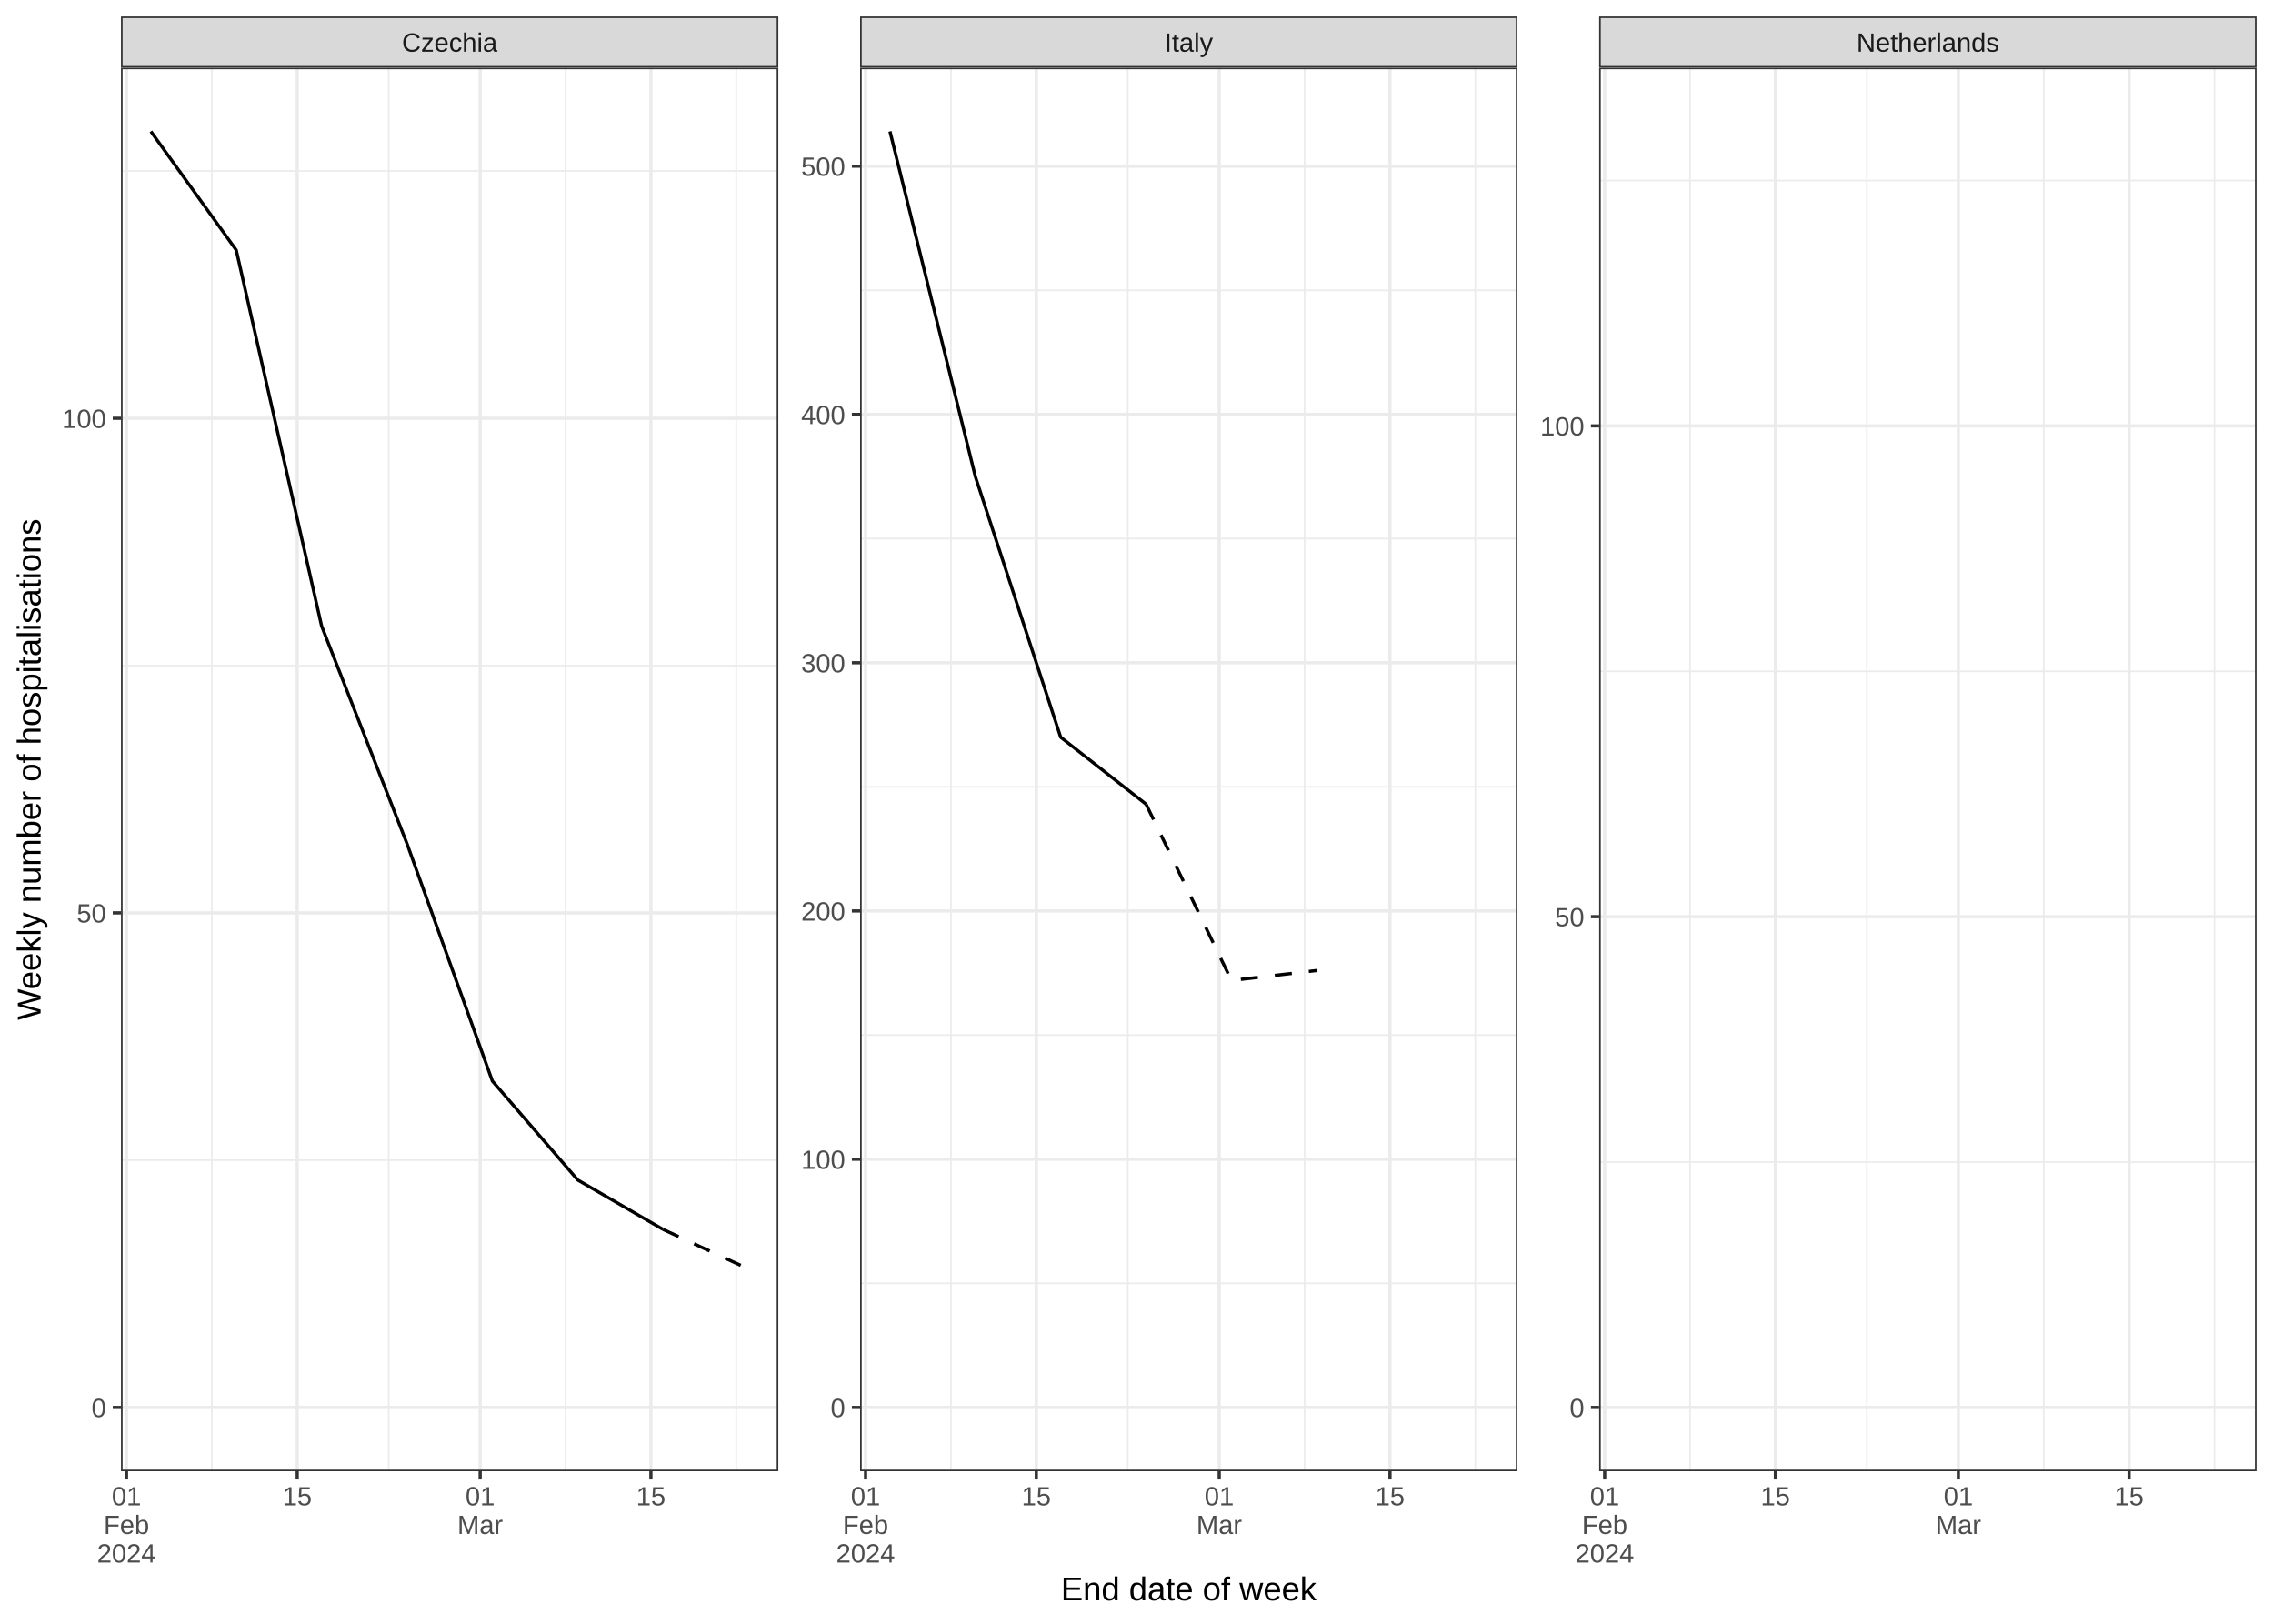
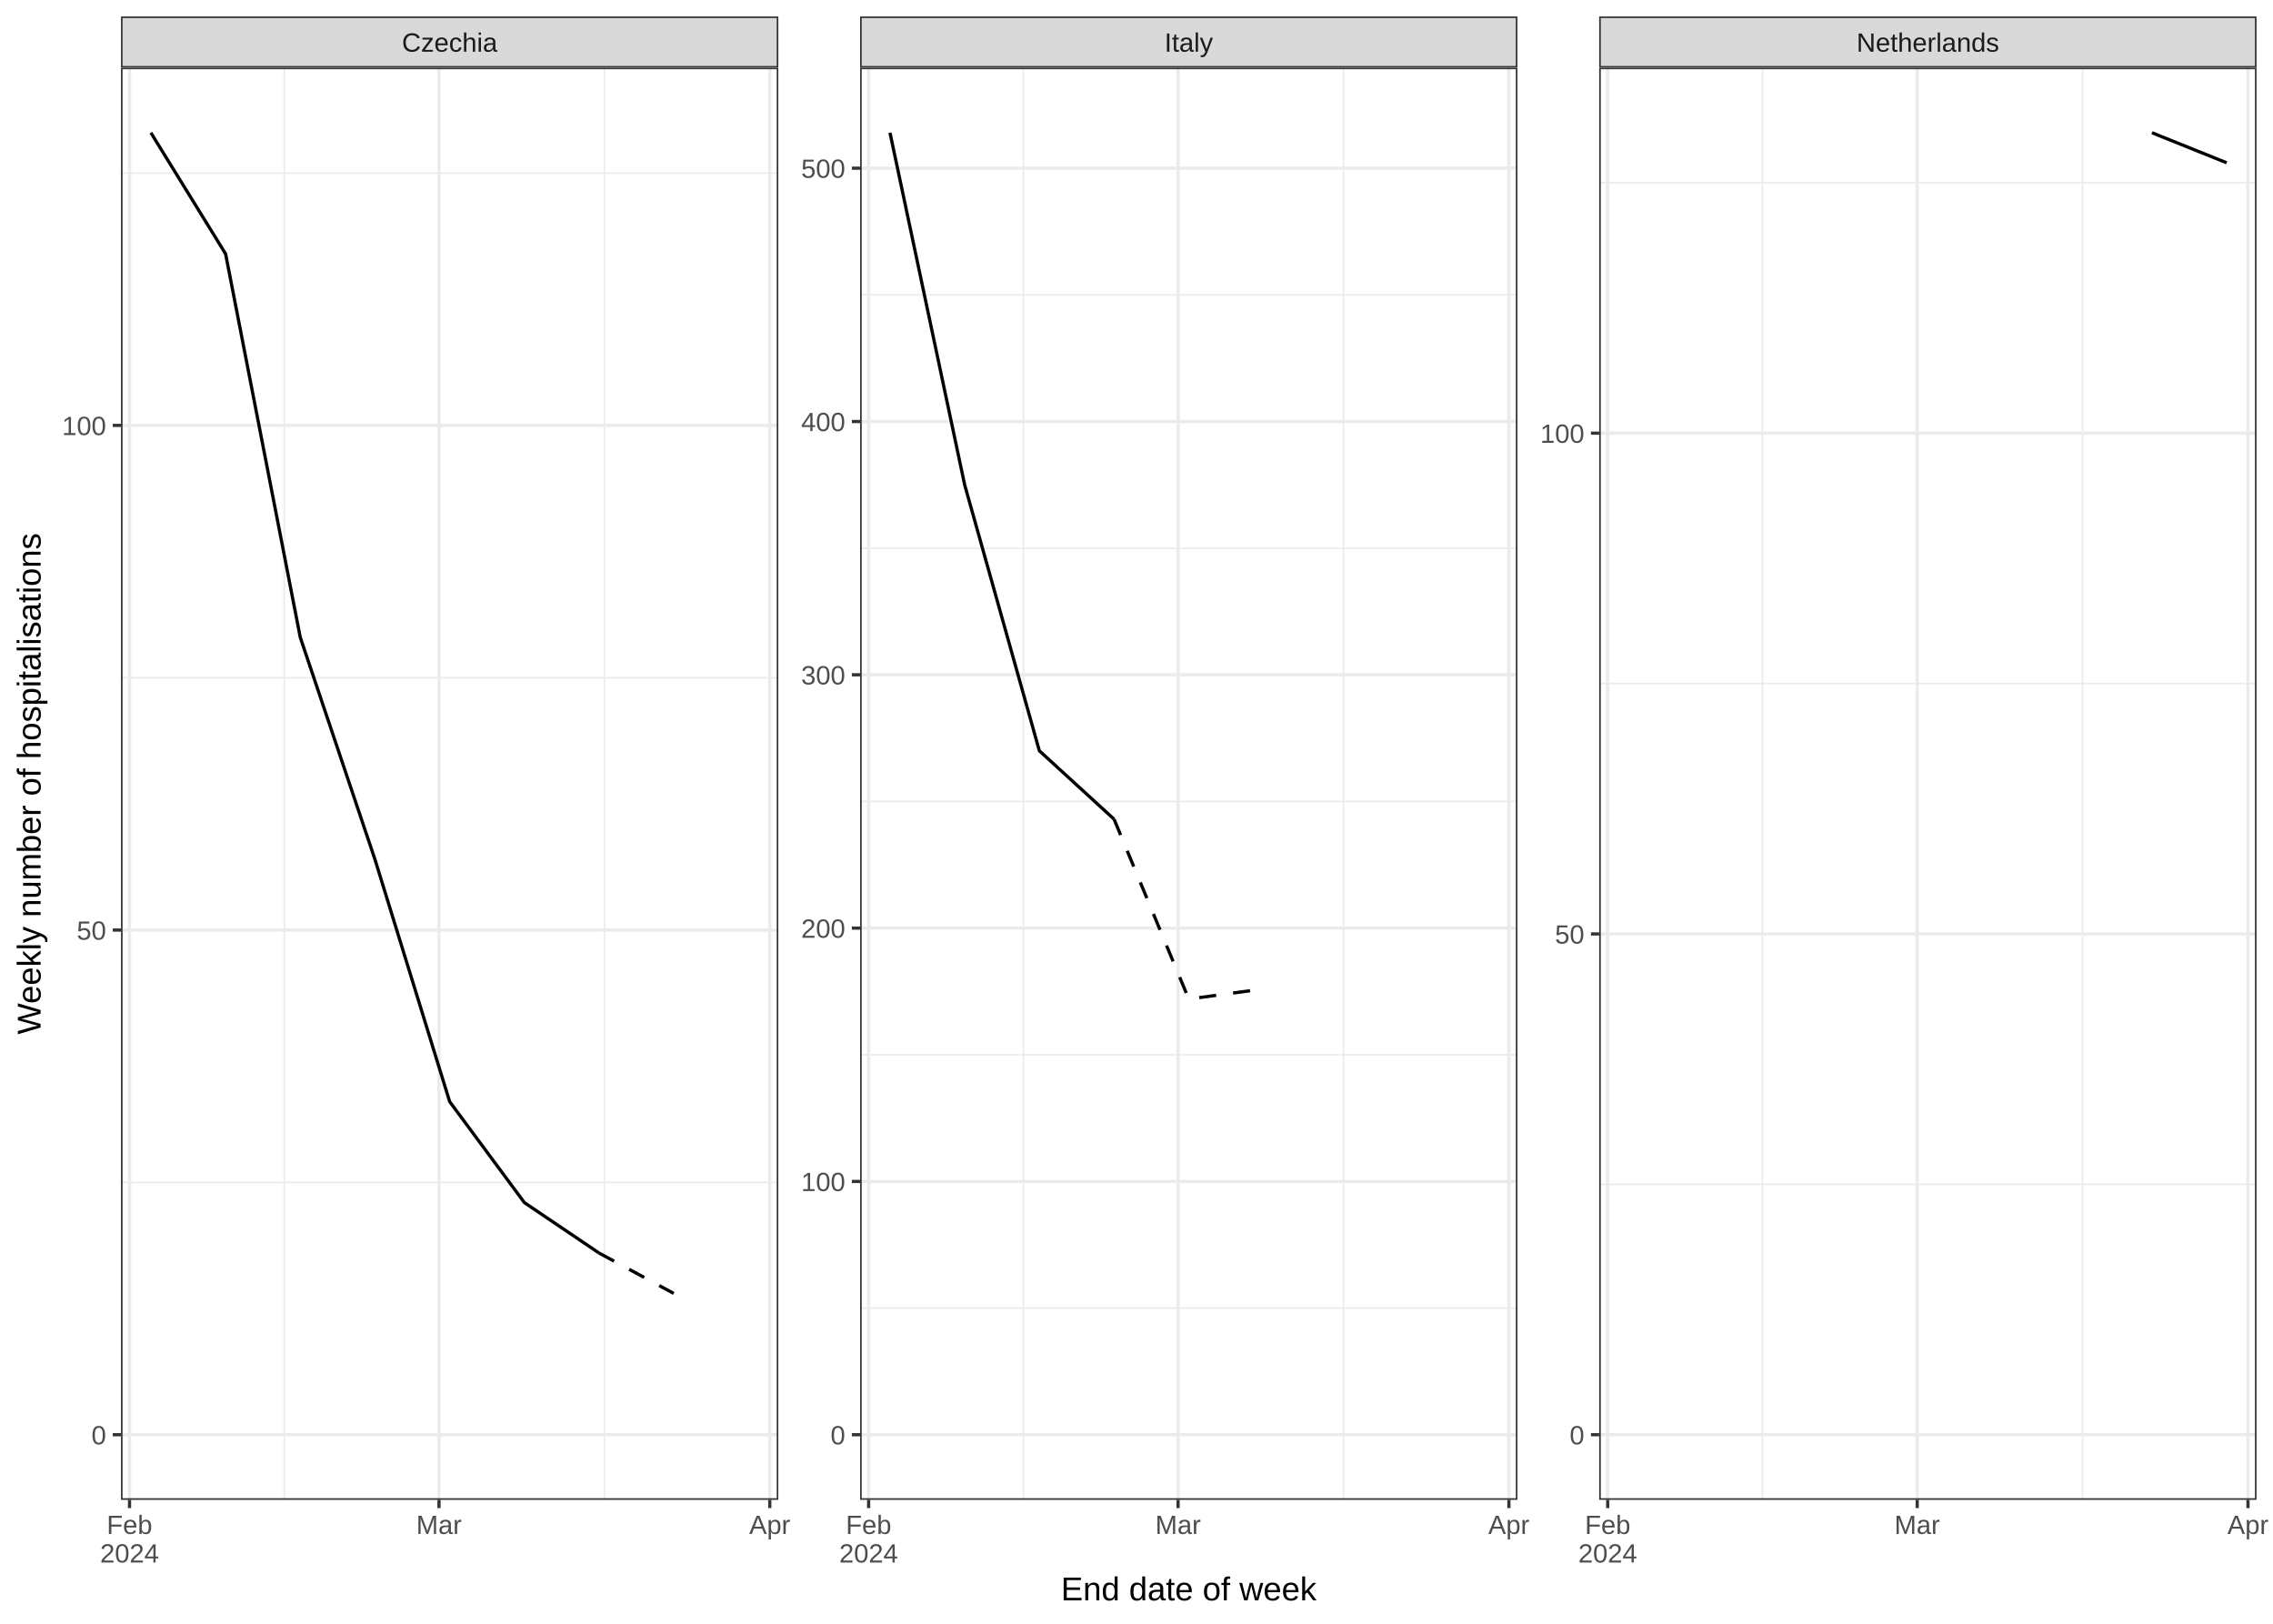
<svg xmlns="http://www.w3.org/2000/svg" class="svglite" width="756.00pt" height="540.00pt" viewBox="0 0 756.00 540.00">
  <defs>
    <style type="text/css">
    .svglite line, .svglite polyline, .svglite polygon, .svglite path, .svglite rect, .svglite circle {
      fill: none;
      stroke: #000000;
      stroke-linecap: round;
      stroke-linejoin: round;
      stroke-miterlimit: 10.00;
    }
    .svglite text {
      white-space: pre;
    }
  </style>
  </defs>
  <rect width="100%" height="100%" style="stroke: none; fill: #FFFFFF;" />
  <defs>
    <clipPath id="cpMC4wMHw3NTYuMDB8MC4wMHw1NDAuMDA=">
      <rect x="0.00" y="0.00" width="756.00" height="540.00" />
    </clipPath>
  </defs>
  <g clip-path="url(#cpMC4wMHw3NTYuMDB8MC4wMHw1NDAuMDA=)">
    <rect x="0" y="0.00" width="756.00" height="540.00" style="stroke-width: 1.07; stroke: #FFFFFF; fill: #FFFFFF;" />
  </g>
  <defs>
-     <clipPath id="cpNDAuMjR8MjU4Ljg3fDIyLjQ5fDQ4OS4yOQ==">
-       <rect x="40.24" y="22.49" width="218.63" height="466.80" />
+     <clipPath id="cpNDAuMjR8MjU4Ljg3fDIyLjQ5fDQ5OC43OQ==">
+       <rect x="40.24" y="22.49" width="218.63" height="476.30" />
    </clipPath>
  </defs>
-   <g clip-path="url(#cpNDAuMjR8MjU4Ljg3fDIyLjQ5fDQ4OS4yOQ==)">
-     <rect x="40.24" y="22.49" width="218.63" height="466.80" style="stroke-width: 1.07; stroke: none; fill: #FFFFFF;" />
-     <polyline points="40.24,385.83 258.87,385.83 " style="stroke-width: 0.53; stroke: #EBEBEB; stroke-linecap: butt;" />
-     <polyline points="40.24,221.35 258.87,221.35 " style="stroke-width: 0.53; stroke: #EBEBEB; stroke-linecap: butt;" />
-     <polyline points="40.24,56.87 258.87,56.87 " style="stroke-width: 0.53; stroke: #EBEBEB; stroke-linecap: butt;" />
-     <polyline points="70.46,489.29 70.46,22.49 " style="stroke-width: 0.53; stroke: #EBEBEB; stroke-linecap: butt;" />
-     <polyline points="129.28,489.29 129.28,22.49 " style="stroke-width: 0.53; stroke: #EBEBEB; stroke-linecap: butt;" />
-     <polyline points="188.09,489.29 188.09,22.49 " style="stroke-width: 0.53; stroke: #EBEBEB; stroke-linecap: butt;" />
-     <polyline points="244.88,489.29 244.88,22.49 " style="stroke-width: 0.53; stroke: #EBEBEB; stroke-linecap: butt;" />
-     <polyline points="40.24,468.07 258.87,468.07 " style="stroke-width: 1.07; stroke: #EBEBEB; stroke-linecap: butt;" />
-     <polyline points="40.24,303.59 258.87,303.59 " style="stroke-width: 1.07; stroke: #EBEBEB; stroke-linecap: butt;" />
-     <polyline points="40.24,139.11 258.87,139.11 " style="stroke-width: 1.07; stroke: #EBEBEB; stroke-linecap: butt;" />
-     <polyline points="42.07,489.29 42.07,22.49 " style="stroke-width: 1.07; stroke: #EBEBEB; stroke-linecap: butt;" />
-     <polyline points="98.86,489.29 98.86,22.49 " style="stroke-width: 1.07; stroke: #EBEBEB; stroke-linecap: butt;" />
-     <polyline points="159.70,489.29 159.70,22.49 " style="stroke-width: 1.07; stroke: #EBEBEB; stroke-linecap: butt;" />
-     <polyline points="216.49,489.29 216.49,22.49 " style="stroke-width: 1.07; stroke: #EBEBEB; stroke-linecap: butt;" />
-     <polyline points="50.18,43.71 78.58,83.18 106.97,208.19 135.36,280.56 163.76,359.51 192.15,392.41 220.54,408.86 " style="stroke-width: 1.07; stroke-linecap: butt;" />
-     <polyline points="220.54,408.86 248.94,422.01 " style="stroke-width: 1.07; stroke-dasharray: 5.69,5.69; stroke-linecap: butt;" />
-     <rect x="40.24" y="22.49" width="218.63" height="466.80" style="stroke-width: 1.07; stroke: #333333;" />
+   <g clip-path="url(#cpNDAuMjR8MjU4Ljg3fDIyLjQ5fDQ5OC43OQ==)">
+     <rect x="40.24" y="22.49" width="218.63" height="476.30" style="stroke-width: 1.07; stroke: none; fill: #FFFFFF;" />
+     <polyline points="40.24,393.23 258.87,393.23 " style="stroke-width: 0.53; stroke: #EBEBEB; stroke-linecap: butt;" />
+     <polyline points="40.24,225.40 258.87,225.40 " style="stroke-width: 0.53; stroke: #EBEBEB; stroke-linecap: butt;" />
+     <polyline points="40.24,57.57 258.87,57.57 " style="stroke-width: 0.53; stroke: #EBEBEB; stroke-linecap: butt;" />
+     <polyline points="94.55,498.79 94.55,22.49 " style="stroke-width: 0.53; stroke: #EBEBEB; stroke-linecap: butt;" />
+     <polyline points="201.02,498.79 201.02,22.49 " style="stroke-width: 0.53; stroke: #EBEBEB; stroke-linecap: butt;" />
+     <polyline points="40.24,477.14 258.87,477.14 " style="stroke-width: 1.07; stroke: #EBEBEB; stroke-linecap: butt;" />
+     <polyline points="40.24,309.31 258.87,309.31 " style="stroke-width: 1.07; stroke: #EBEBEB; stroke-linecap: butt;" />
+     <polyline points="40.24,141.48 258.87,141.48 " style="stroke-width: 1.07; stroke: #EBEBEB; stroke-linecap: butt;" />
+     <polyline points="43.08,498.79 43.08,22.49 " style="stroke-width: 1.07; stroke: #EBEBEB; stroke-linecap: butt;" />
+     <polyline points="146.01,498.79 146.01,22.49 " style="stroke-width: 1.07; stroke: #EBEBEB; stroke-linecap: butt;" />
+     <polyline points="256.03,498.79 256.03,22.49 " style="stroke-width: 1.07; stroke: #EBEBEB; stroke-linecap: butt;" />
+     <polyline points="50.18,44.14 75.03,84.42 99.87,211.97 124.71,285.82 149.56,366.37 174.40,399.94 199.25,416.72 " style="stroke-width: 1.07; stroke-linecap: butt;" />
+     <polyline points="199.25,416.72 224.09,430.15 " style="stroke-width: 1.07; stroke-dasharray: 5.69,5.69; stroke-linecap: butt;" />
+     <rect x="40.24" y="22.49" width="218.63" height="476.30" style="stroke-width: 1.07; stroke: #333333;" />
  </g>
  <g clip-path="url(#cpMC4wMHw3NTYuMDB8MC4wMHw1NDAuMDA=)">
</g>
  <defs>
-     <clipPath id="cpMjg2LjA3fDUwNC43MHwyMi40OXw0ODkuMjk=">
-       <rect x="286.07" y="22.49" width="218.63" height="466.80" />
+     <clipPath id="cpMjg2LjA3fDUwNC43MHwyMi40OXw0OTguNzk=">
+       <rect x="286.07" y="22.49" width="218.63" height="476.30" />
    </clipPath>
  </defs>
-   <g clip-path="url(#cpMjg2LjA3fDUwNC43MHwyMi40OXw0ODkuMjk=)">
-     <rect x="286.07" y="22.49" width="218.63" height="466.80" style="stroke-width: 1.07; stroke: none; fill: #FFFFFF;" />
-     <polyline points="286.07,426.79 504.70,426.79 " style="stroke-width: 0.53; stroke: #EBEBEB; stroke-linecap: butt;" />
-     <polyline points="286.07,344.23 504.70,344.23 " style="stroke-width: 0.53; stroke: #EBEBEB; stroke-linecap: butt;" />
-     <polyline points="286.07,261.67 504.70,261.67 " style="stroke-width: 0.53; stroke: #EBEBEB; stroke-linecap: butt;" />
-     <polyline points="286.07,179.11 504.70,179.11 " style="stroke-width: 0.53; stroke: #EBEBEB; stroke-linecap: butt;" />
-     <polyline points="286.07,96.55 504.70,96.55 " style="stroke-width: 0.53; stroke: #EBEBEB; stroke-linecap: butt;" />
-     <polyline points="316.29,489.29 316.29,22.49 " style="stroke-width: 0.53; stroke: #EBEBEB; stroke-linecap: butt;" />
-     <polyline points="375.10,489.29 375.10,22.49 " style="stroke-width: 0.53; stroke: #EBEBEB; stroke-linecap: butt;" />
-     <polyline points="433.92,489.29 433.92,22.49 " style="stroke-width: 0.53; stroke: #EBEBEB; stroke-linecap: butt;" />
-     <polyline points="490.70,489.29 490.70,22.49 " style="stroke-width: 0.53; stroke: #EBEBEB; stroke-linecap: butt;" />
-     <polyline points="286.07,468.07 504.70,468.07 " style="stroke-width: 1.07; stroke: #EBEBEB; stroke-linecap: butt;" />
-     <polyline points="286.07,385.51 504.70,385.51 " style="stroke-width: 1.07; stroke: #EBEBEB; stroke-linecap: butt;" />
-     <polyline points="286.07,302.95 504.70,302.95 " style="stroke-width: 1.07; stroke: #EBEBEB; stroke-linecap: butt;" />
-     <polyline points="286.07,220.39 504.70,220.39 " style="stroke-width: 1.07; stroke: #EBEBEB; stroke-linecap: butt;" />
-     <polyline points="286.07,137.83 504.70,137.83 " style="stroke-width: 1.07; stroke: #EBEBEB; stroke-linecap: butt;" />
-     <polyline points="286.07,55.27 504.70,55.27 " style="stroke-width: 1.07; stroke: #EBEBEB; stroke-linecap: butt;" />
-     <polyline points="287.89,489.29 287.89,22.49 " style="stroke-width: 1.07; stroke: #EBEBEB; stroke-linecap: butt;" />
-     <polyline points="344.68,489.29 344.68,22.49 " style="stroke-width: 1.07; stroke: #EBEBEB; stroke-linecap: butt;" />
-     <polyline points="405.52,489.29 405.52,22.49 " style="stroke-width: 1.07; stroke: #EBEBEB; stroke-linecap: butt;" />
-     <polyline points="462.31,489.29 462.31,22.49 " style="stroke-width: 1.07; stroke: #EBEBEB; stroke-linecap: butt;" />
-     <polyline points="296.01,43.71 324.40,158.47 352.79,245.16 381.19,267.45 " style="stroke-width: 1.07; stroke-linecap: butt;" />
-     <polyline points="381.19,267.45 409.58,326.07 437.97,322.76 " style="stroke-width: 1.07; stroke-dasharray: 5.69,5.69; stroke-linecap: butt;" />
-     <rect x="286.07" y="22.49" width="218.63" height="466.80" style="stroke-width: 1.07; stroke: #333333;" />
+   <g clip-path="url(#cpMjg2LjA3fDUwNC43MHwyMi40OXw0OTguNzk=)">
+     <rect x="286.07" y="22.49" width="218.63" height="476.30" style="stroke-width: 1.07; stroke: none; fill: #FFFFFF;" />
+     <polyline points="286.07,435.02 504.70,435.02 " style="stroke-width: 0.53; stroke: #EBEBEB; stroke-linecap: butt;" />
+     <polyline points="286.07,350.78 504.70,350.78 " style="stroke-width: 0.53; stroke: #EBEBEB; stroke-linecap: butt;" />
+     <polyline points="286.07,266.54 504.70,266.54 " style="stroke-width: 0.53; stroke: #EBEBEB; stroke-linecap: butt;" />
+     <polyline points="286.07,182.30 504.70,182.30 " style="stroke-width: 0.53; stroke: #EBEBEB; stroke-linecap: butt;" />
+     <polyline points="286.07,98.06 504.70,98.06 " style="stroke-width: 0.53; stroke: #EBEBEB; stroke-linecap: butt;" />
+     <polyline points="340.37,498.79 340.37,22.49 " style="stroke-width: 0.53; stroke: #EBEBEB; stroke-linecap: butt;" />
+     <polyline points="446.85,498.79 446.85,22.49 " style="stroke-width: 0.53; stroke: #EBEBEB; stroke-linecap: butt;" />
+     <polyline points="286.07,477.14 504.70,477.14 " style="stroke-width: 1.07; stroke: #EBEBEB; stroke-linecap: butt;" />
+     <polyline points="286.07,392.90 504.70,392.90 " style="stroke-width: 1.07; stroke: #EBEBEB; stroke-linecap: butt;" />
+     <polyline points="286.07,308.66 504.70,308.66 " style="stroke-width: 1.07; stroke: #EBEBEB; stroke-linecap: butt;" />
+     <polyline points="286.07,224.42 504.70,224.42 " style="stroke-width: 1.07; stroke: #EBEBEB; stroke-linecap: butt;" />
+     <polyline points="286.07,140.18 504.70,140.18 " style="stroke-width: 1.07; stroke: #EBEBEB; stroke-linecap: butt;" />
+     <polyline points="286.07,55.93 504.70,55.93 " style="stroke-width: 1.07; stroke: #EBEBEB; stroke-linecap: butt;" />
+     <polyline points="288.91,498.79 288.91,22.49 " style="stroke-width: 1.07; stroke: #EBEBEB; stroke-linecap: butt;" />
+     <polyline points="391.83,498.79 391.83,22.49 " style="stroke-width: 1.07; stroke: #EBEBEB; stroke-linecap: butt;" />
+     <polyline points="501.86,498.79 501.86,22.49 " style="stroke-width: 1.07; stroke: #EBEBEB; stroke-linecap: butt;" />
+     <polyline points="296.01,44.14 320.85,161.24 345.69,249.69 370.54,272.43 " style="stroke-width: 1.07; stroke-linecap: butt;" />
+     <polyline points="370.54,272.43 395.38,332.25 420.23,328.88 " style="stroke-width: 1.07; stroke-dasharray: 5.69,5.69; stroke-linecap: butt;" />
+     <rect x="286.07" y="22.49" width="218.63" height="476.30" style="stroke-width: 1.07; stroke: #333333;" />
  </g>
  <g clip-path="url(#cpMC4wMHw3NTYuMDB8MC4wMHw1NDAuMDA=)">
</g>
  <defs>
-     <clipPath id="cpNTMxLjg5fDc1MC41MnwyMi40OXw0ODkuMjk=">
-       <rect x="531.89" y="22.49" width="218.63" height="466.80" />
+     <clipPath id="cpNTMxLjg5fDc1MC41MnwyMi40OXw0OTguNzk=">
+       <rect x="531.89" y="22.49" width="218.63" height="476.30" />
    </clipPath>
  </defs>
-   <g clip-path="url(#cpNTMxLjg5fDc1MC41MnwyMi40OXw0ODkuMjk=)">
-     <rect x="531.89" y="22.49" width="218.63" height="466.80" style="stroke-width: 1.07; stroke: none; fill: #FFFFFF;" />
-     <polyline points="531.89,386.46 750.52,386.46 " style="stroke-width: 0.53; stroke: #EBEBEB; stroke-linecap: butt;" />
-     <polyline points="531.89,223.25 750.52,223.25 " style="stroke-width: 0.53; stroke: #EBEBEB; stroke-linecap: butt;" />
-     <polyline points="531.89,60.03 750.52,60.03 " style="stroke-width: 0.53; stroke: #EBEBEB; stroke-linecap: butt;" />
-     <polyline points="562.11,489.29 562.11,22.49 " style="stroke-width: 0.53; stroke: #EBEBEB; stroke-linecap: butt;" />
-     <polyline points="620.92,489.29 620.92,22.49 " style="stroke-width: 0.53; stroke: #EBEBEB; stroke-linecap: butt;" />
-     <polyline points="679.74,489.29 679.74,22.49 " style="stroke-width: 0.53; stroke: #EBEBEB; stroke-linecap: butt;" />
-     <polyline points="736.53,489.29 736.53,22.49 " style="stroke-width: 0.53; stroke: #EBEBEB; stroke-linecap: butt;" />
-     <polyline points="531.89,468.07 750.52,468.07 " style="stroke-width: 1.07; stroke: #EBEBEB; stroke-linecap: butt;" />
-     <polyline points="531.89,304.85 750.52,304.85 " style="stroke-width: 1.07; stroke: #EBEBEB; stroke-linecap: butt;" />
-     <polyline points="531.89,141.64 750.52,141.64 " style="stroke-width: 1.07; stroke: #EBEBEB; stroke-linecap: butt;" />
-     <polyline points="533.72,489.29 533.72,22.49 " style="stroke-width: 1.07; stroke: #EBEBEB; stroke-linecap: butt;" />
-     <polyline points="590.50,489.29 590.50,22.49 " style="stroke-width: 1.07; stroke: #EBEBEB; stroke-linecap: butt;" />
-     <polyline points="651.35,489.29 651.35,22.49 " style="stroke-width: 1.07; stroke: #EBEBEB; stroke-linecap: butt;" />
-     <polyline points="708.13,489.29 708.13,22.49 " style="stroke-width: 1.07; stroke: #EBEBEB; stroke-linecap: butt;" />
-     <rect x="531.89" y="22.49" width="218.63" height="466.80" style="stroke-width: 1.07; stroke: #333333;" />
+   <g clip-path="url(#cpNTMxLjg5fDc1MC41MnwyMi40OXw0OTguNzk=)">
+     <rect x="531.89" y="22.49" width="218.63" height="476.30" style="stroke-width: 1.07; stroke: none; fill: #FFFFFF;" />
+     <polyline points="531.89,393.87 750.52,393.87 " style="stroke-width: 0.53; stroke: #EBEBEB; stroke-linecap: butt;" />
+     <polyline points="531.89,227.33 750.52,227.33 " style="stroke-width: 0.53; stroke: #EBEBEB; stroke-linecap: butt;" />
+     <polyline points="531.89,60.79 750.52,60.79 " style="stroke-width: 0.53; stroke: #EBEBEB; stroke-linecap: butt;" />
+     <polyline points="586.19,498.79 586.19,22.49 " style="stroke-width: 0.53; stroke: #EBEBEB; stroke-linecap: butt;" />
+     <polyline points="692.67,498.79 692.67,22.49 " style="stroke-width: 0.53; stroke: #EBEBEB; stroke-linecap: butt;" />
+     <polyline points="531.89,477.14 750.52,477.14 " style="stroke-width: 1.07; stroke: #EBEBEB; stroke-linecap: butt;" />
+     <polyline points="531.89,310.60 750.52,310.60 " style="stroke-width: 1.07; stroke: #EBEBEB; stroke-linecap: butt;" />
+     <polyline points="531.89,144.06 750.52,144.06 " style="stroke-width: 1.07; stroke: #EBEBEB; stroke-linecap: butt;" />
+     <polyline points="534.73,498.79 534.73,22.49 " style="stroke-width: 1.07; stroke: #EBEBEB; stroke-linecap: butt;" />
+     <polyline points="637.66,498.79 637.66,22.49 " style="stroke-width: 1.07; stroke: #EBEBEB; stroke-linecap: butt;" />
+     <polyline points="747.68,498.79 747.68,22.49 " style="stroke-width: 1.07; stroke: #EBEBEB; stroke-linecap: butt;" />
+     <polyline points="715.74,44.14 740.58,54.13 " style="stroke-width: 1.07; stroke-linecap: butt;" />
+     <rect x="531.89" y="22.49" width="218.63" height="476.30" style="stroke-width: 1.07; stroke: #333333;" />
  </g>
  <g clip-path="url(#cpMC4wMHw3NTYuMDB8MC4wMHw1NDAuMDA=)">
</g>
  <defs>
    <clipPath id="cpNDAuMjR8MjU4Ljg3fDUuNDh8MjIuNDk=">
      <rect x="40.24" y="5.48" width="218.63" height="17.01" />
    </clipPath>
  </defs>
  <g clip-path="url(#cpNDAuMjR8MjU4Ljg3fDUuNDh8MjIuNDk=)">
    <rect x="40.24" y="5.48" width="218.63" height="17.01" style="stroke-width: 1.07; stroke: #333333; fill: #D9D9D9;" />
    <text x="149.56" y="17.19" text-anchor="middle" style="font-size: 8.80px;fill: #1A1A1A; font-family: &quot;Liberation Sans&quot;;" textLength="34.42px" lengthAdjust="spacingAndGlyphs">Czechia</text>
  </g>
  <g clip-path="url(#cpMC4wMHw3NTYuMDB8MC4wMHw1NDAuMDA=)">
</g>
  <defs>
    <clipPath id="cpMjg2LjA3fDUwNC43MHw1LjQ4fDIyLjQ5">
      <rect x="286.07" y="5.48" width="218.63" height="17.01" />
    </clipPath>
  </defs>
  <g clip-path="url(#cpMjg2LjA3fDUwNC43MHw1LjQ4fDIyLjQ5)">
    <rect x="286.07" y="5.48" width="218.63" height="17.01" style="stroke-width: 1.07; stroke: #333333; fill: #D9D9D9;" />
    <text x="395.38" y="17.19" text-anchor="middle" style="font-size: 8.80px;fill: #1A1A1A; font-family: &quot;Liberation Sans&quot;;" textLength="19.09px" lengthAdjust="spacingAndGlyphs">Italy</text>
  </g>
  <g clip-path="url(#cpMC4wMHw3NTYuMDB8MC4wMHw1NDAuMDA=)">
</g>
  <defs>
    <clipPath id="cpNTMxLjg5fDc1MC41Mnw1LjQ4fDIyLjQ5">
      <rect x="531.89" y="5.48" width="218.63" height="17.01" />
    </clipPath>
  </defs>
  <g clip-path="url(#cpNTMxLjg5fDc1MC41Mnw1LjQ4fDIyLjQ5)">
    <rect x="531.89" y="5.48" width="218.63" height="17.01" style="stroke-width: 1.07; stroke: #333333; fill: #D9D9D9;" />
    <text x="641.21" y="17.19" text-anchor="middle" style="font-size: 8.80px;fill: #1A1A1A; font-family: &quot;Liberation Sans&quot;;" textLength="53.63px" lengthAdjust="spacingAndGlyphs">Netherlands</text>
  </g>
  <g clip-path="url(#cpMC4wMHw3NTYuMDB8MC4wMHw1NDAuMDA=)">
-     <polyline points="42.07,492.03 42.07,489.29 " style="stroke-width: 1.07; stroke: #333333; stroke-linecap: butt;" />
-     <polyline points="98.86,492.03 98.86,489.29 " style="stroke-width: 1.07; stroke: #333333; stroke-linecap: butt;" />
-     <polyline points="159.70,492.03 159.70,489.29 " style="stroke-width: 1.07; stroke: #333333; stroke-linecap: butt;" />
-     <polyline points="216.49,492.03 216.49,489.29 " style="stroke-width: 1.07; stroke: #333333; stroke-linecap: butt;" />
-     <text x="42.07" y="500.63" text-anchor="middle" style="font-size: 8.80px;fill: #4D4D4D; font-family: &quot;Liberation Sans&quot;;" textLength="11.19px" lengthAdjust="spacingAndGlyphs">01</text>
-     <text x="42.07" y="510.14" text-anchor="middle" style="font-size: 8.80px;fill: #4D4D4D; font-family: &quot;Liberation Sans&quot;;" textLength="15.58px" lengthAdjust="spacingAndGlyphs">Feb</text>
-     <text x="42.07" y="519.64" text-anchor="middle" style="font-size: 8.80px;fill: #4D4D4D; font-family: &quot;Liberation Sans&quot;;" textLength="22.38px" lengthAdjust="spacingAndGlyphs">2024</text>
-     <text x="98.86" y="500.63" text-anchor="middle" style="font-size: 8.80px;fill: #4D4D4D; font-family: &quot;Liberation Sans&quot;;" textLength="11.19px" lengthAdjust="spacingAndGlyphs">15</text>
-     <text x="159.70" y="500.63" text-anchor="middle" style="font-size: 8.80px;fill: #4D4D4D; font-family: &quot;Liberation Sans&quot;;" textLength="11.19px" lengthAdjust="spacingAndGlyphs">01</text>
-     <text x="159.70" y="510.14" text-anchor="middle" style="font-size: 8.80px;fill: #4D4D4D; font-family: &quot;Liberation Sans&quot;;" textLength="16.60px" lengthAdjust="spacingAndGlyphs">Mar</text>
-     <text x="216.49" y="500.63" text-anchor="middle" style="font-size: 8.80px;fill: #4D4D4D; font-family: &quot;Liberation Sans&quot;;" textLength="11.19px" lengthAdjust="spacingAndGlyphs">15</text>
-     <polyline points="287.89,492.03 287.89,489.29 " style="stroke-width: 1.07; stroke: #333333; stroke-linecap: butt;" />
-     <polyline points="344.68,492.03 344.68,489.29 " style="stroke-width: 1.07; stroke: #333333; stroke-linecap: butt;" />
-     <polyline points="405.52,492.03 405.52,489.29 " style="stroke-width: 1.07; stroke: #333333; stroke-linecap: butt;" />
-     <polyline points="462.31,492.03 462.31,489.29 " style="stroke-width: 1.07; stroke: #333333; stroke-linecap: butt;" />
-     <text x="287.89" y="500.63" text-anchor="middle" style="font-size: 8.80px;fill: #4D4D4D; font-family: &quot;Liberation Sans&quot;;" textLength="11.19px" lengthAdjust="spacingAndGlyphs">01</text>
-     <text x="287.89" y="510.14" text-anchor="middle" style="font-size: 8.80px;fill: #4D4D4D; font-family: &quot;Liberation Sans&quot;;" textLength="15.58px" lengthAdjust="spacingAndGlyphs">Feb</text>
-     <text x="287.89" y="519.64" text-anchor="middle" style="font-size: 8.80px;fill: #4D4D4D; font-family: &quot;Liberation Sans&quot;;" textLength="22.38px" lengthAdjust="spacingAndGlyphs">2024</text>
-     <text x="344.68" y="500.63" text-anchor="middle" style="font-size: 8.80px;fill: #4D4D4D; font-family: &quot;Liberation Sans&quot;;" textLength="11.19px" lengthAdjust="spacingAndGlyphs">15</text>
-     <text x="405.52" y="500.63" text-anchor="middle" style="font-size: 8.80px;fill: #4D4D4D; font-family: &quot;Liberation Sans&quot;;" textLength="11.19px" lengthAdjust="spacingAndGlyphs">01</text>
-     <text x="405.52" y="510.14" text-anchor="middle" style="font-size: 8.80px;fill: #4D4D4D; font-family: &quot;Liberation Sans&quot;;" textLength="16.60px" lengthAdjust="spacingAndGlyphs">Mar</text>
-     <text x="462.31" y="500.63" text-anchor="middle" style="font-size: 8.80px;fill: #4D4D4D; font-family: &quot;Liberation Sans&quot;;" textLength="11.19px" lengthAdjust="spacingAndGlyphs">15</text>
-     <polyline points="533.72,492.03 533.72,489.29 " style="stroke-width: 1.07; stroke: #333333; stroke-linecap: butt;" />
-     <polyline points="590.50,492.03 590.50,489.29 " style="stroke-width: 1.07; stroke: #333333; stroke-linecap: butt;" />
-     <polyline points="651.35,492.03 651.35,489.29 " style="stroke-width: 1.07; stroke: #333333; stroke-linecap: butt;" />
-     <polyline points="708.13,492.03 708.13,489.29 " style="stroke-width: 1.07; stroke: #333333; stroke-linecap: butt;" />
-     <text x="533.72" y="500.63" text-anchor="middle" style="font-size: 8.80px;fill: #4D4D4D; font-family: &quot;Liberation Sans&quot;;" textLength="11.19px" lengthAdjust="spacingAndGlyphs">01</text>
-     <text x="533.72" y="510.14" text-anchor="middle" style="font-size: 8.80px;fill: #4D4D4D; font-family: &quot;Liberation Sans&quot;;" textLength="15.58px" lengthAdjust="spacingAndGlyphs">Feb</text>
-     <text x="533.72" y="519.64" text-anchor="middle" style="font-size: 8.80px;fill: #4D4D4D; font-family: &quot;Liberation Sans&quot;;" textLength="22.38px" lengthAdjust="spacingAndGlyphs">2024</text>
-     <text x="590.50" y="500.63" text-anchor="middle" style="font-size: 8.80px;fill: #4D4D4D; font-family: &quot;Liberation Sans&quot;;" textLength="11.19px" lengthAdjust="spacingAndGlyphs">15</text>
-     <text x="651.35" y="500.63" text-anchor="middle" style="font-size: 8.80px;fill: #4D4D4D; font-family: &quot;Liberation Sans&quot;;" textLength="11.19px" lengthAdjust="spacingAndGlyphs">01</text>
-     <text x="651.35" y="510.14" text-anchor="middle" style="font-size: 8.80px;fill: #4D4D4D; font-family: &quot;Liberation Sans&quot;;" textLength="16.60px" lengthAdjust="spacingAndGlyphs">Mar</text>
-     <text x="708.13" y="500.63" text-anchor="middle" style="font-size: 8.80px;fill: #4D4D4D; font-family: &quot;Liberation Sans&quot;;" textLength="11.19px" lengthAdjust="spacingAndGlyphs">15</text>
-     <text x="526.96" y="471.28" text-anchor="end" style="font-size: 8.80px;fill: #4D4D4D; font-family: &quot;Liberation Sans&quot;;" textLength="5.59px" lengthAdjust="spacingAndGlyphs">0</text>
-     <text x="526.96" y="308.06" text-anchor="end" style="font-size: 8.80px;fill: #4D4D4D; font-family: &quot;Liberation Sans&quot;;" textLength="11.19px" lengthAdjust="spacingAndGlyphs">50</text>
-     <text x="526.96" y="144.85" text-anchor="end" style="font-size: 8.80px;fill: #4D4D4D; font-family: &quot;Liberation Sans&quot;;" textLength="16.78px" lengthAdjust="spacingAndGlyphs">100</text>
-     <polyline points="529.15,468.07 531.89,468.07 " style="stroke-width: 1.07; stroke: #333333; stroke-linecap: butt;" />
-     <polyline points="529.15,304.85 531.89,304.85 " style="stroke-width: 1.07; stroke: #333333; stroke-linecap: butt;" />
-     <polyline points="529.15,141.64 531.89,141.64 " style="stroke-width: 1.07; stroke: #333333; stroke-linecap: butt;" />
-     <text x="281.14" y="471.28" text-anchor="end" style="font-size: 8.80px;fill: #4D4D4D; font-family: &quot;Liberation Sans&quot;;" textLength="5.59px" lengthAdjust="spacingAndGlyphs">0</text>
-     <text x="281.14" y="388.72" text-anchor="end" style="font-size: 8.80px;fill: #4D4D4D; font-family: &quot;Liberation Sans&quot;;" textLength="16.78px" lengthAdjust="spacingAndGlyphs">100</text>
-     <text x="281.14" y="306.16" text-anchor="end" style="font-size: 8.80px;fill: #4D4D4D; font-family: &quot;Liberation Sans&quot;;" textLength="16.78px" lengthAdjust="spacingAndGlyphs">200</text>
-     <text x="281.14" y="223.60" text-anchor="end" style="font-size: 8.80px;fill: #4D4D4D; font-family: &quot;Liberation Sans&quot;;" textLength="16.78px" lengthAdjust="spacingAndGlyphs">300</text>
-     <text x="281.14" y="141.04" text-anchor="end" style="font-size: 8.80px;fill: #4D4D4D; font-family: &quot;Liberation Sans&quot;;" textLength="16.78px" lengthAdjust="spacingAndGlyphs">400</text>
-     <text x="281.14" y="58.47" text-anchor="end" style="font-size: 8.80px;fill: #4D4D4D; font-family: &quot;Liberation Sans&quot;;" textLength="16.78px" lengthAdjust="spacingAndGlyphs">500</text>
-     <polyline points="283.33,468.07 286.07,468.07 " style="stroke-width: 1.07; stroke: #333333; stroke-linecap: butt;" />
-     <polyline points="283.33,385.51 286.07,385.51 " style="stroke-width: 1.07; stroke: #333333; stroke-linecap: butt;" />
-     <polyline points="283.33,302.95 286.07,302.95 " style="stroke-width: 1.07; stroke: #333333; stroke-linecap: butt;" />
-     <polyline points="283.33,220.39 286.07,220.39 " style="stroke-width: 1.07; stroke: #333333; stroke-linecap: butt;" />
-     <polyline points="283.33,137.83 286.07,137.83 " style="stroke-width: 1.07; stroke: #333333; stroke-linecap: butt;" />
-     <polyline points="283.33,55.27 286.07,55.27 " style="stroke-width: 1.07; stroke: #333333; stroke-linecap: butt;" />
-     <text x="35.31" y="471.28" text-anchor="end" style="font-size: 8.80px;fill: #4D4D4D; font-family: &quot;Liberation Sans&quot;;" textLength="5.59px" lengthAdjust="spacingAndGlyphs">0</text>
-     <text x="35.31" y="306.80" text-anchor="end" style="font-size: 8.80px;fill: #4D4D4D; font-family: &quot;Liberation Sans&quot;;" textLength="11.19px" lengthAdjust="spacingAndGlyphs">50</text>
-     <text x="35.31" y="142.32" text-anchor="end" style="font-size: 8.80px;fill: #4D4D4D; font-family: &quot;Liberation Sans&quot;;" textLength="16.78px" lengthAdjust="spacingAndGlyphs">100</text>
-     <polyline points="37.50,468.07 40.24,468.07 " style="stroke-width: 1.07; stroke: #333333; stroke-linecap: butt;" />
-     <polyline points="37.50,303.59 40.24,303.59 " style="stroke-width: 1.07; stroke: #333333; stroke-linecap: butt;" />
-     <polyline points="37.50,139.11 40.24,139.11 " style="stroke-width: 1.07; stroke: #333333; stroke-linecap: butt;" />
+     <polyline points="43.08,501.53 43.08,498.79 " style="stroke-width: 1.07; stroke: #333333; stroke-linecap: butt;" />
+     <polyline points="146.01,501.53 146.01,498.79 " style="stroke-width: 1.07; stroke: #333333; stroke-linecap: butt;" />
+     <polyline points="256.03,501.53 256.03,498.79 " style="stroke-width: 1.07; stroke: #333333; stroke-linecap: butt;" />
+     <text x="43.08" y="510.14" text-anchor="middle" style="font-size: 8.80px;fill: #4D4D4D; font-family: &quot;Liberation Sans&quot;;" textLength="15.58px" lengthAdjust="spacingAndGlyphs">Feb</text>
+     <text x="43.08" y="519.64" text-anchor="middle" style="font-size: 8.80px;fill: #4D4D4D; font-family: &quot;Liberation Sans&quot;;" textLength="22.38px" lengthAdjust="spacingAndGlyphs">2024</text>
+     <text x="146.01" y="510.14" text-anchor="middle" style="font-size: 8.80px;fill: #4D4D4D; font-family: &quot;Liberation Sans&quot;;" textLength="16.60px" lengthAdjust="spacingAndGlyphs">Mar</text>
+     <text x="256.03" y="510.14" text-anchor="middle" style="font-size: 8.80px;fill: #4D4D4D; font-family: &quot;Liberation Sans&quot;;" textLength="15.22px" lengthAdjust="spacingAndGlyphs">Apr</text>
+     <polyline points="288.91,501.53 288.91,498.79 " style="stroke-width: 1.07; stroke: #333333; stroke-linecap: butt;" />
+     <polyline points="391.83,501.53 391.83,498.79 " style="stroke-width: 1.07; stroke: #333333; stroke-linecap: butt;" />
+     <polyline points="501.86,501.53 501.86,498.79 " style="stroke-width: 1.07; stroke: #333333; stroke-linecap: butt;" />
+     <text x="288.91" y="510.14" text-anchor="middle" style="font-size: 8.80px;fill: #4D4D4D; font-family: &quot;Liberation Sans&quot;;" textLength="15.58px" lengthAdjust="spacingAndGlyphs">Feb</text>
+     <text x="288.91" y="519.64" text-anchor="middle" style="font-size: 8.80px;fill: #4D4D4D; font-family: &quot;Liberation Sans&quot;;" textLength="22.38px" lengthAdjust="spacingAndGlyphs">2024</text>
+     <text x="391.83" y="510.14" text-anchor="middle" style="font-size: 8.80px;fill: #4D4D4D; font-family: &quot;Liberation Sans&quot;;" textLength="16.60px" lengthAdjust="spacingAndGlyphs">Mar</text>
+     <text x="501.86" y="510.14" text-anchor="middle" style="font-size: 8.80px;fill: #4D4D4D; font-family: &quot;Liberation Sans&quot;;" textLength="15.22px" lengthAdjust="spacingAndGlyphs">Apr</text>
+     <polyline points="534.73,501.53 534.73,498.79 " style="stroke-width: 1.07; stroke: #333333; stroke-linecap: butt;" />
+     <polyline points="637.66,501.53 637.66,498.79 " style="stroke-width: 1.07; stroke: #333333; stroke-linecap: butt;" />
+     <polyline points="747.68,501.53 747.68,498.79 " style="stroke-width: 1.07; stroke: #333333; stroke-linecap: butt;" />
+     <text x="534.73" y="510.14" text-anchor="middle" style="font-size: 8.80px;fill: #4D4D4D; font-family: &quot;Liberation Sans&quot;;" textLength="15.58px" lengthAdjust="spacingAndGlyphs">Feb</text>
+     <text x="534.73" y="519.64" text-anchor="middle" style="font-size: 8.80px;fill: #4D4D4D; font-family: &quot;Liberation Sans&quot;;" textLength="22.38px" lengthAdjust="spacingAndGlyphs">2024</text>
+     <text x="637.66" y="510.14" text-anchor="middle" style="font-size: 8.80px;fill: #4D4D4D; font-family: &quot;Liberation Sans&quot;;" textLength="16.60px" lengthAdjust="spacingAndGlyphs">Mar</text>
+     <text x="747.68" y="510.14" text-anchor="middle" style="font-size: 8.80px;fill: #4D4D4D; font-family: &quot;Liberation Sans&quot;;" textLength="15.22px" lengthAdjust="spacingAndGlyphs">Apr</text>
+     <text x="526.96" y="480.35" text-anchor="end" style="font-size: 8.80px;fill: #4D4D4D; font-family: &quot;Liberation Sans&quot;;" textLength="5.59px" lengthAdjust="spacingAndGlyphs">0</text>
+     <text x="526.96" y="313.81" text-anchor="end" style="font-size: 8.80px;fill: #4D4D4D; font-family: &quot;Liberation Sans&quot;;" textLength="11.19px" lengthAdjust="spacingAndGlyphs">50</text>
+     <text x="526.96" y="147.27" text-anchor="end" style="font-size: 8.80px;fill: #4D4D4D; font-family: &quot;Liberation Sans&quot;;" textLength="16.78px" lengthAdjust="spacingAndGlyphs">100</text>
+     <polyline points="529.15,477.14 531.89,477.14 " style="stroke-width: 1.07; stroke: #333333; stroke-linecap: butt;" />
+     <polyline points="529.15,310.60 531.89,310.60 " style="stroke-width: 1.07; stroke: #333333; stroke-linecap: butt;" />
+     <polyline points="529.15,144.06 531.89,144.06 " style="stroke-width: 1.07; stroke: #333333; stroke-linecap: butt;" />
+     <text x="281.14" y="480.35" text-anchor="end" style="font-size: 8.80px;fill: #4D4D4D; font-family: &quot;Liberation Sans&quot;;" textLength="5.59px" lengthAdjust="spacingAndGlyphs">0</text>
+     <text x="281.14" y="396.11" text-anchor="end" style="font-size: 8.80px;fill: #4D4D4D; font-family: &quot;Liberation Sans&quot;;" textLength="16.78px" lengthAdjust="spacingAndGlyphs">100</text>
+     <text x="281.14" y="311.87" text-anchor="end" style="font-size: 8.80px;fill: #4D4D4D; font-family: &quot;Liberation Sans&quot;;" textLength="16.78px" lengthAdjust="spacingAndGlyphs">200</text>
+     <text x="281.14" y="227.62" text-anchor="end" style="font-size: 8.80px;fill: #4D4D4D; font-family: &quot;Liberation Sans&quot;;" textLength="16.78px" lengthAdjust="spacingAndGlyphs">300</text>
+     <text x="281.14" y="143.38" text-anchor="end" style="font-size: 8.80px;fill: #4D4D4D; font-family: &quot;Liberation Sans&quot;;" textLength="16.78px" lengthAdjust="spacingAndGlyphs">400</text>
+     <text x="281.14" y="59.14" text-anchor="end" style="font-size: 8.80px;fill: #4D4D4D; font-family: &quot;Liberation Sans&quot;;" textLength="16.78px" lengthAdjust="spacingAndGlyphs">500</text>
+     <polyline points="283.33,477.14 286.07,477.14 " style="stroke-width: 1.07; stroke: #333333; stroke-linecap: butt;" />
+     <polyline points="283.33,392.90 286.07,392.90 " style="stroke-width: 1.07; stroke: #333333; stroke-linecap: butt;" />
+     <polyline points="283.33,308.66 286.07,308.66 " style="stroke-width: 1.07; stroke: #333333; stroke-linecap: butt;" />
+     <polyline points="283.33,224.42 286.07,224.42 " style="stroke-width: 1.07; stroke: #333333; stroke-linecap: butt;" />
+     <polyline points="283.33,140.18 286.07,140.18 " style="stroke-width: 1.07; stroke: #333333; stroke-linecap: butt;" />
+     <polyline points="283.33,55.93 286.07,55.93 " style="stroke-width: 1.07; stroke: #333333; stroke-linecap: butt;" />
+     <text x="35.31" y="480.35" text-anchor="end" style="font-size: 8.80px;fill: #4D4D4D; font-family: &quot;Liberation Sans&quot;;" textLength="5.59px" lengthAdjust="spacingAndGlyphs">0</text>
+     <text x="35.31" y="312.52" text-anchor="end" style="font-size: 8.80px;fill: #4D4D4D; font-family: &quot;Liberation Sans&quot;;" textLength="11.19px" lengthAdjust="spacingAndGlyphs">50</text>
+     <text x="35.31" y="144.69" text-anchor="end" style="font-size: 8.80px;fill: #4D4D4D; font-family: &quot;Liberation Sans&quot;;" textLength="16.78px" lengthAdjust="spacingAndGlyphs">100</text>
+     <polyline points="37.50,477.14 40.24,477.14 " style="stroke-width: 1.07; stroke: #333333; stroke-linecap: butt;" />
+     <polyline points="37.50,309.31 40.24,309.31 " style="stroke-width: 1.07; stroke: #333333; stroke-linecap: butt;" />
+     <polyline points="37.50,141.48 40.24,141.48 " style="stroke-width: 1.07; stroke: #333333; stroke-linecap: butt;" />
    <text x="395.38" y="532.23" text-anchor="middle" style="font-size: 11.00px; font-family: &quot;Liberation Sans&quot;;" textLength="95.72px" lengthAdjust="spacingAndGlyphs">End date of week</text>
-     <text transform="translate(13.50,255.89) rotate(-90)" text-anchor="middle" style="font-size: 11.00px; font-family: &quot;Liberation Sans&quot;;" textLength="189.66px" lengthAdjust="spacingAndGlyphs">Weekly number of hospitalisations</text>
+     <text transform="translate(13.50,260.64) rotate(-90)" text-anchor="middle" style="font-size: 11.00px; font-family: &quot;Liberation Sans&quot;;" textLength="189.66px" lengthAdjust="spacingAndGlyphs">Weekly number of hospitalisations</text>
  </g>
</svg>
